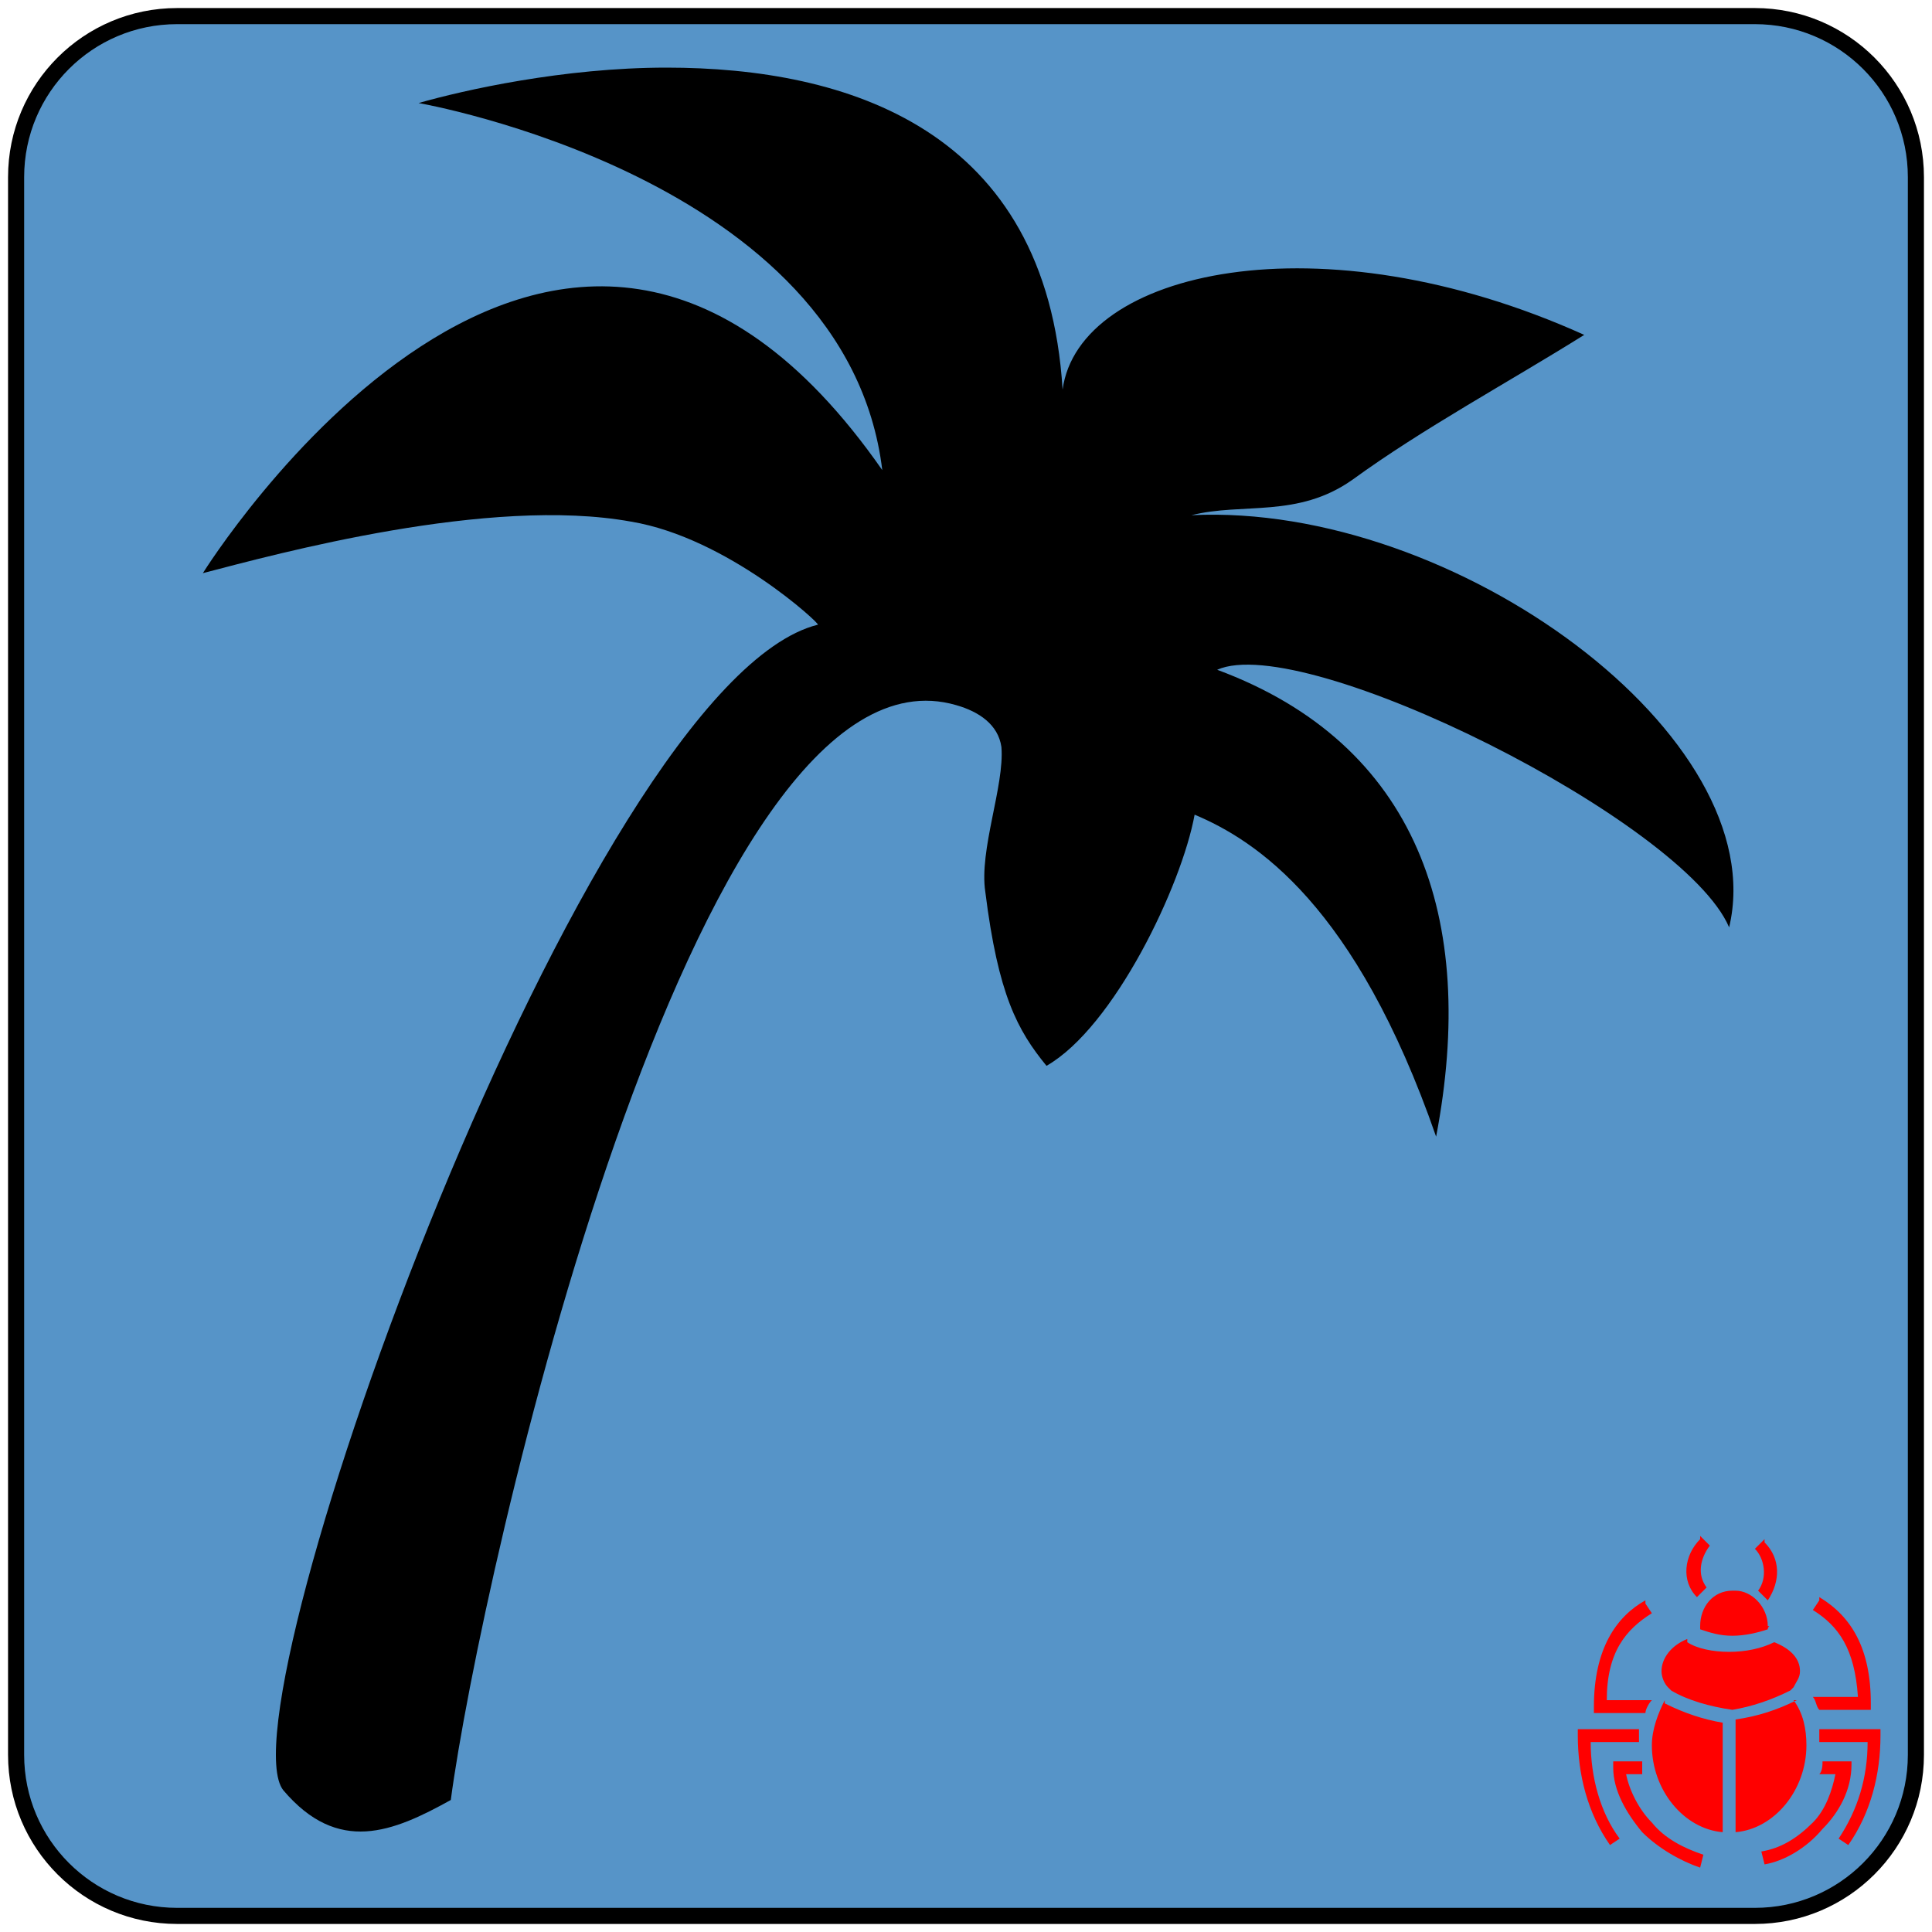
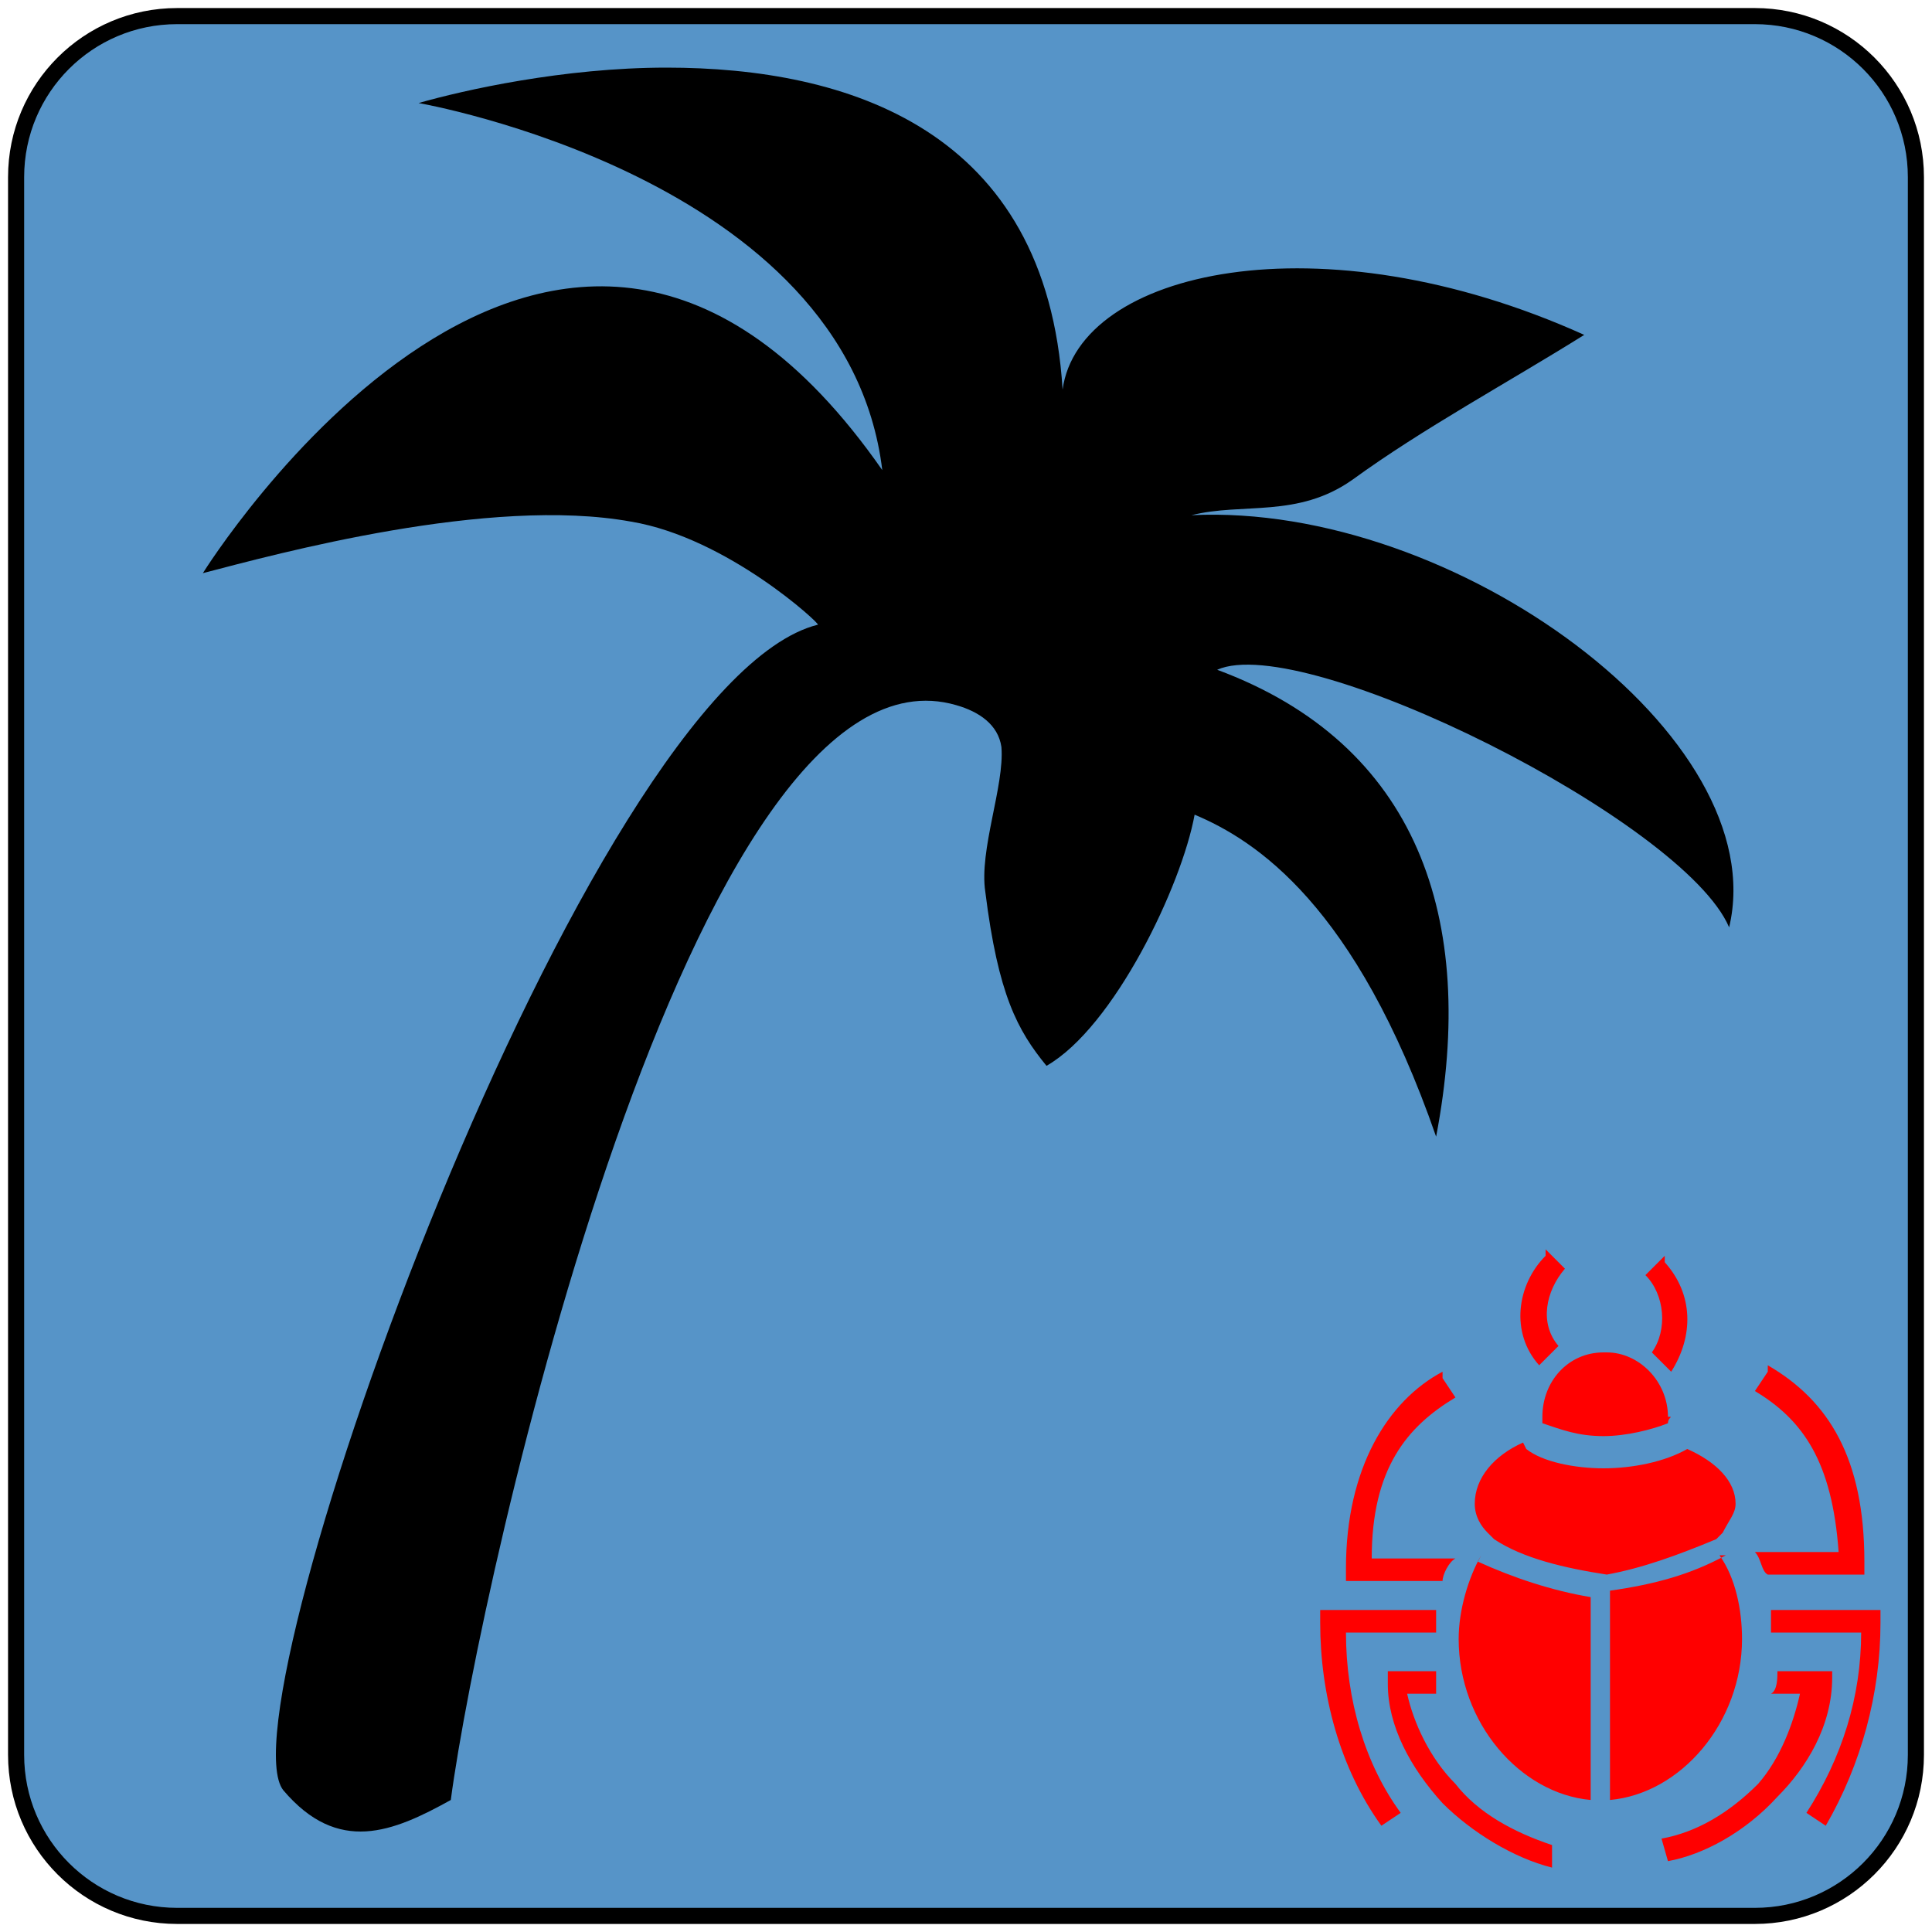
<svg xmlns="http://www.w3.org/2000/svg" height="60" width="60" viewbox="0 0 60 60">
  <rect x="0.5" y="0.5" width="59" height="59" rx="5" ry="5" style="fill:#5694c8;stroke:#000000;stroke-width:0.5px" />
  <path d="m 20.7,2.1 c -3.2,0.0 -6.3,0.7 -7.7,1.1 0,0 13.3,2.3 14.4,11.4 C 17.3,0.1 6.3,17.8 6.3,17.8 c 2.3,-0.6 8.9,-2.4 13.3,-1.6 3.0,0.5 5.9,3.2 5.8,3.2 -7.2,1.8 -18.6,33.7 -16.6,36.2 1.7,2.0 3.4,1.3 5.2,0.3 0.9,-6.8 7.5,-36.4 15.7,-34.0 0.0,0.0 0.0,0.0 0.0,0 0.7,0.2 1.3,0.6 1.4,1.3 0.1,1.2 -0.7,3.2 -0.5,4.5 0.4,3.2 1.0,4.3 1.9,5.4 2.1,-1.2 4.2,-5.6 4.6,-7.8 1.9,0.8 5.0,2.8 7.5,10.0 1.3,-6.8 -0.6,-12.2 -6.8,-14.5 2.7,-1.2 14.5,4.7 15.9,8.0 1.4,-5.9 -8.5,-13.2 -16.7,-12.8 1.6,-0.4 3.3,0.1 5.0,-1.1 2.2,-1.6 4.8,-3.0 7.2,-4.5 C 41.0,6.7 33.5,8.4 33.0,12.1 32.5,4.0 26.3,2.1 20.7,2.1 Z" style="fill:#000000;stroke:none" />
-   <path d="m 52.8,47.8 c -0.5,0.5 -0.6,1.3 -0.1,1.8 0.1,-0.1 0.2,-0.2 0.3,-0.3 -0.3,-0.4 -0.2,-0.9 0.1,-1.3 l -0.3,-0.3 z m 2.0,0 -0.3,0.3 c 0.3,0.3 0.4,0.9 0.1,1.3 0.1,0.1 0.2,0.2 0.3,0.3 0.4,-0.6 0.4,-1.3 -0.1,-1.8 z m -1.0,1.6 c -0.6,0.0 -1.0,0.5 -1.0,1.1 0.0,0.0 0.0,0.0 0.0,0.1 l 0.0,0.0 c 0.3,0.1 0.6,0.2 1.0,0.2 0.4,0.0 0.8,-0.1 1.1,-0.2 l 0.0,-0.0 c 0.0,-0.1 0.1,-0.1 0.0,-0.1 0,-0.6 -0.5,-1.1 -1.0,-1.1 z m -2.7,0.3 c -0.9,0.5 -1.6,1.5 -1.6,3.3 v 0.2 h 1.6 c 0.0,-0.1 0.1,-0.3 0.2,-0.4 h -1.4 c 0.0,-1.5 0.6,-2.2 1.4,-2.7 l -0.2,-0.3 z m 5.4,0 -0.2,0.3 c 0.8,0.5 1.3,1.2 1.4,2.7 h -1.4 c 0.1,0.1 0.1,0.3 0.2,0.4 h 1.6 v -0.2 c 0,-1.7 -0.6,-2.7 -1.6,-3.3 z m -4.1,1.2 c -0.5,0.2 -0.8,0.6 -0.8,1.0 0.0,0.2 0.1,0.4 0.2,0.5 l 0.1,0.1 c 0.5,0.3 1.2,0.5 1.9,0.6 0.6,-0.1 1.2,-0.3 1.8,-0.6 l 0.1,-0.1 c 0.1,-0.2 0.2,-0.3 0.2,-0.5 0,-0.4 -0.3,-0.7 -0.8,-0.9 -0.4,0.2 -0.9,0.3 -1.4,0.3 -0.5,0.0 -1.0,-0.1 -1.3,-0.3 z m 3.4,1.9 c -0.6,0.3 -1.2,0.5 -1.9,0.6 v 3.5 c 1.2,-0.1 2.2,-1.3 2.2,-2.7 0,-0.5 -0.1,-1.0 -0.4,-1.4 z m -4.1,0.0 c -0.2,0.4 -0.4,0.9 -0.4,1.4 0,1.4 1.0,2.6 2.2,2.7 V 53.5 C 52.9,53.4 52.3,53.2 51.7,52.9 Z M 49.0,53.7 v 0.2 c 0,1.2 0.3,2.4 1.0,3.4 l 0.3,-0.2 c -0.6,-0.8 -0.9,-1.9 -0.9,-3.0 h 1.5 c 0.0,-0.1 0.0,-0.3 0.0,-0.4 h -2.0 z m 7.5,0 c 0.0,0.1 0.0,0.3 0.0,0.4 h 1.5 c 0.0,1.1 -0.3,2.1 -0.9,3.0 l 0.3,0.2 c 0.7,-1.0 1.0,-2.2 1.0,-3.4 v -0.2 h -2.0 z m -6.4,1.0 v 0.2 c 0,0.7 0.4,1.4 0.9,2.0 0.5,0.5 1.2,0.9 1.8,1.1 l 0.1,-0.4 C 52.3,57.4 51.7,57.1 51.3,56.6 50.9,56.2 50.6,55.6 50.5,55.1 h 0.5 C 51.0,55.0 51.0,54.8 51.0,54.7 h -0.9 z m 6.5,0 c 0.0,0.1 0.0,0.3 -0.1,0.4 h 0.5 c -0.1,0.5 -0.3,1.1 -0.7,1.5 -0.5,0.5 -1.0,0.8 -1.6,0.9 l 0.1,0.4 c 0.6,-0.1 1.3,-0.5 1.8,-1.1 0.5,-0.5 0.9,-1.2 0.9,-2.0 V 54.7 H 56.6 Z" style="fill:#ff0000;stoke:none" />
+   <path d="m 48.0,39.0 c -0.9,0.9 -1.1,2.4 -0.2,3.4 0.2,-0.2 0.4,-0.4 0.6,-0.6 -0.6,-0.7 -0.4,-1.7 0.2,-2.4 l -0.6,-0.6 z m 3.7,0 -0.6,0.6 c 0.6,0.6 0.7,1.7 0.2,2.4 0.2,0.2 0.4,0.4 0.6,0.6 0.7,-1.1 0.7,-2.4 -0.2,-3.4 z m -1.9,3.0 c -1.1,0 -1.9,0.9 -1.9,2.0 0.0,0.0 0.0,0.0 0.0,0.2 v 0 c 0.6,0.2 1.1,0.4 1.9,0.4 0.7,0 1.5,-0.2 2.0,-0.4 v 0 c 0,-0.2 0.2,-0.2 0,-0.2 0,-1.1 -0.9,-2.0 -1.9,-2.0 z m -5.0,0.6 c -1.7,0.9 -3.0,3.0 -3.0,6.1 v 0.4 h 3.0 c 0,-0.2 0.2,-0.6 0.4,-0.7 h -2.6 c 0,-2.8 1.1,-4.1 2.6,-5.0 l -0.4,-0.6 z m 10.1,0 -0.4,0.6 c 1.5,0.9 2.4,2.2 2.6,5.0 h -2.6 c 0.2,0.2 0.2,0.6 0.4,0.7 h 3.0 v -0.4 c 0,-3.2 -1.1,-5.0 -3.0,-6.1 z m -7.6,2.2 c -0.9,0.4 -1.5,1.1 -1.5,1.9 0,0.4 0.2,0.7 0.4,0.9 l 0.2,0.2 c 0.9,0.6 2.2,0.9 3.5,1.1 1.1,-0.2 2.2,-0.6 3.4,-1.1 l 0.2,-0.2 c 0.2,-0.4 0.4,-0.6 0.4,-0.9 0,-0.7 -0.6,-1.3 -1.5,-1.7 -0.7,0.4 -1.7,0.6 -2.6,0.6 -0.9,0 -1.9,-0.2 -2.4,-0.6 z m 6.3,3.5 c -1.1,0.6 -2.2,0.9 -3.6,1.1 v 6.5 c 2.2,-0.2 4.1,-2.4 4.1,-5.0 0.0,-0.9 -0.2,-1.9 -0.7,-2.6 z m -7.6,0 c -0.4,0.7 -0.7,1.7 -0.7,2.6 0,2.6 1.9,4.8 4.1,5.0 V 49.6 C 48.2,49.4 47.0,49.0 45.9,48.5 Z m -5.0,1.7 v 0.4 c 0,2.2 0.6,4.5 1.9,6.3 l 0.6,-0.4 c -1.1,-1.5 -1.7,-3.5 -1.7,-5.6 h 2.8 c 0,-0.2 0,-0.6 0,-0.7 h -3.7 z m 14.0,0.0 c 0.0,0.2 0,0.6 0,0.7 h 2.8 c 0,2.0 -0.6,3.9 -1.7,5.6 l 0.6,0.4 C 57.8,54.8 58.4,52.6 58.4,50.4 v -0.4 h -3.7 z m -11.9,1.9 v 0.4 c 0,1.3 0.7,2.6 1.7,3.7 0.9,0.9 2.2,1.7 3.4,2.0 L 48.2,57.3 C 47.0,56.9 45.9,56.3 45.2,55.4 44.4,54.6 43.9,53.5 43.7,52.6 h 0.9 c 0.0,-0.2 0,-0.6 0.0,-0.7 z m 12.1,0 c 0.0,0.2 0,0.6 -0.2,0.7 h 0.9 c -0.2,0.9 -0.6,2.0 -1.3,2.8 -0.9,0.9 -1.9,1.5 -3.0,1.7 l 0.2,0.7 c 1.1,-0.2 2.4,-0.9 3.4,-2.0 0.9,-0.9 1.7,-2.2 1.7,-3.7 v -0.2 z" style="fill:#ff0000;stoke:none" />
</svg>
